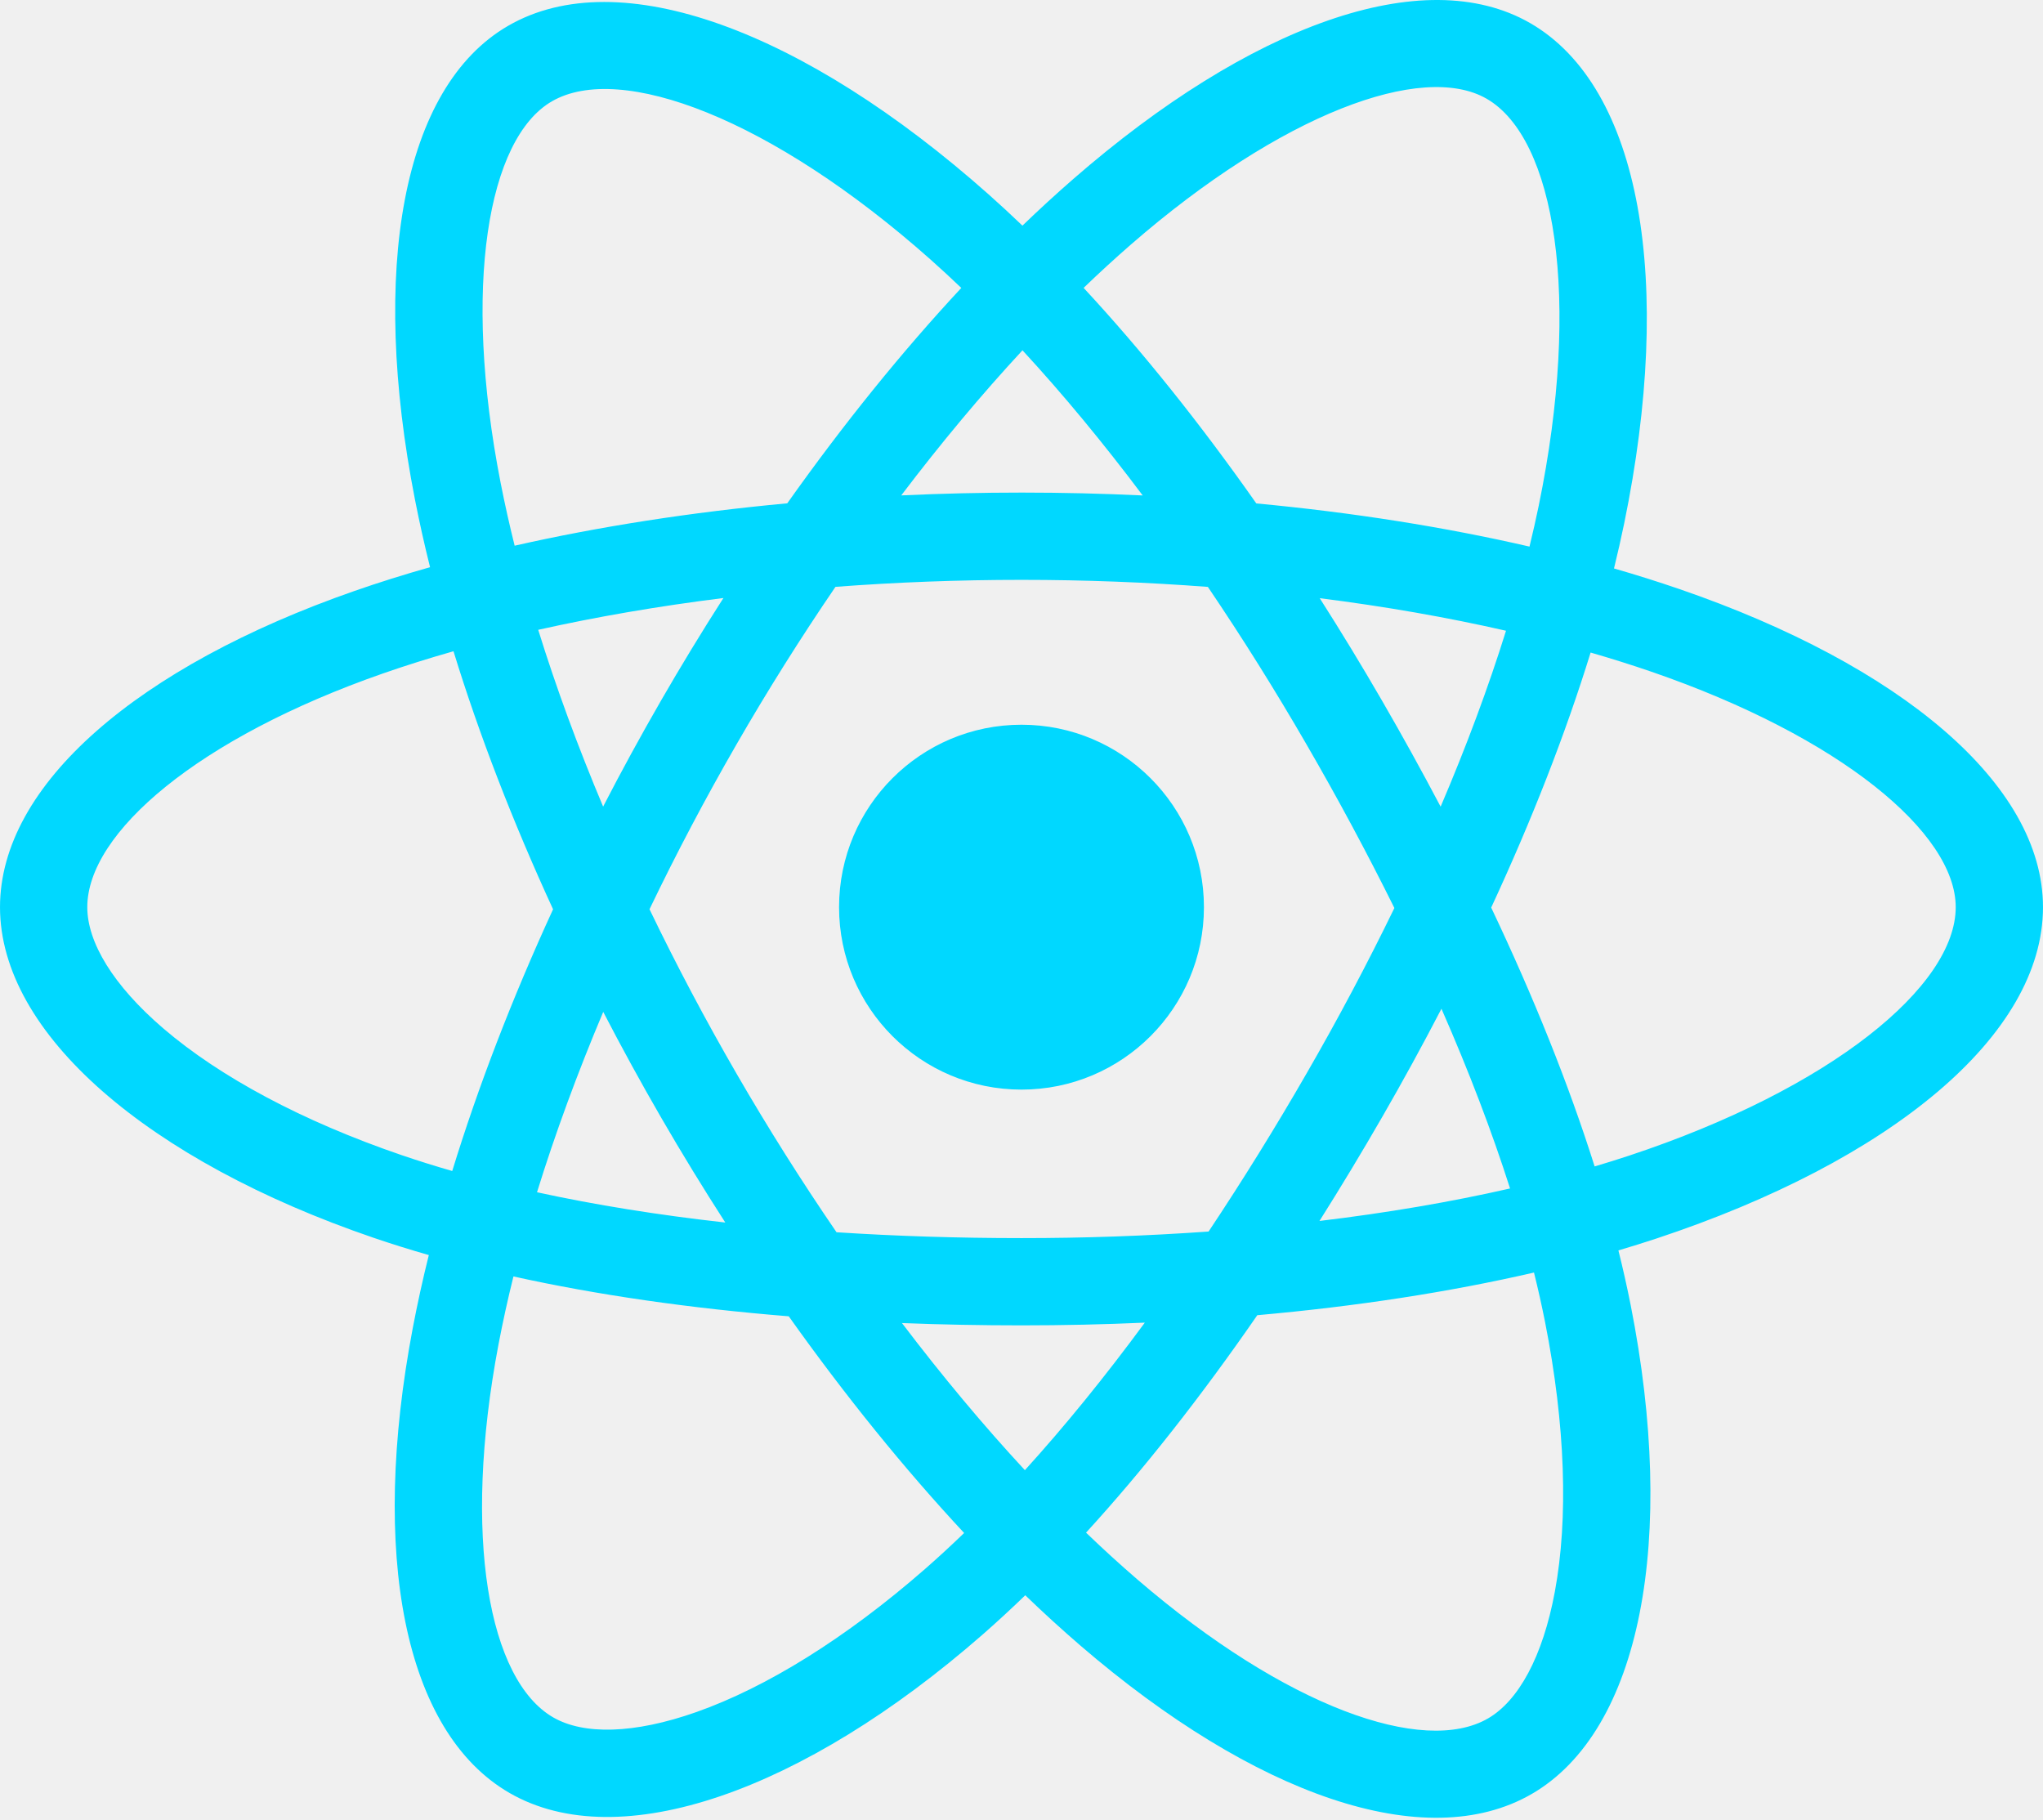
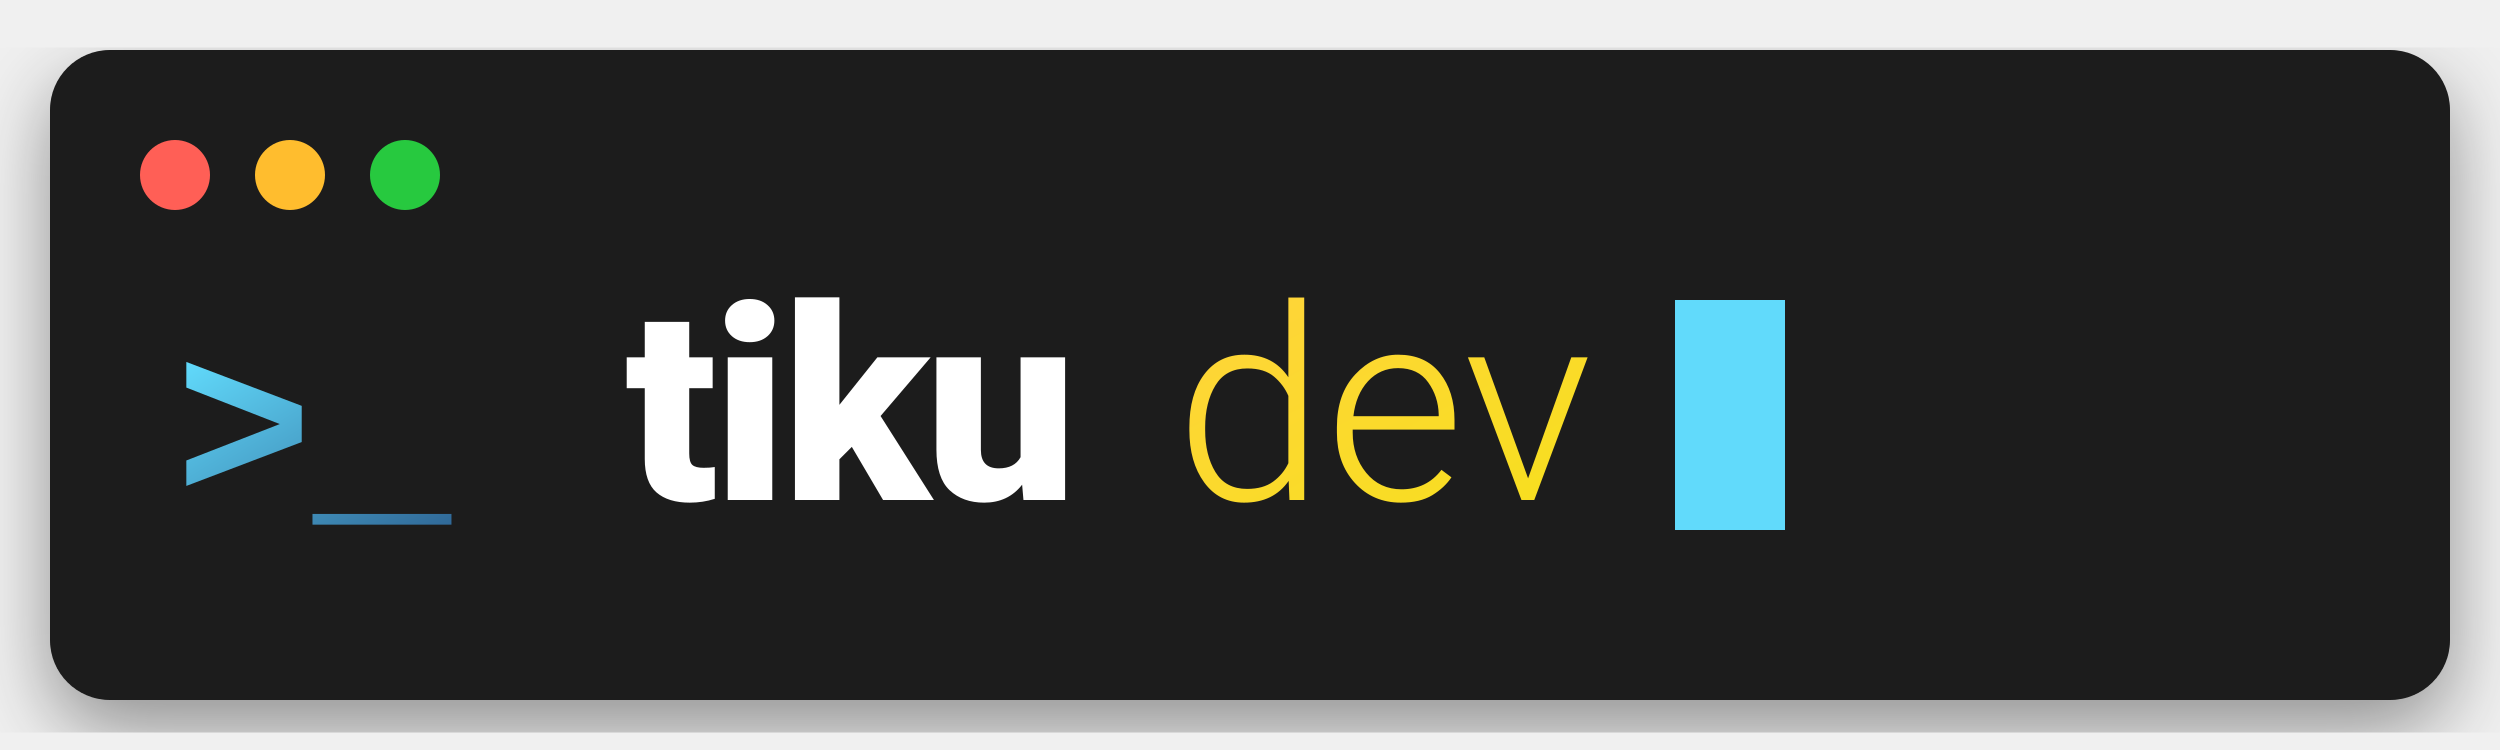
- <svg xmlns="http://www.w3.org/2000/svg" aria-hidden="true" role="img" class="iconify iconify--logos" width="35.93" height="32" preserveAspectRatio="xMidYMid meet" viewBox="0 0 256 228">
-   <path fill="#00D8FF" d="M210.483 73.824a171.49 171.49 0 0 0-8.24-2.597c.465-1.9.893-3.777 1.273-5.621c6.238-30.281 2.16-54.676-11.769-62.708c-13.355-7.7-35.196.329-57.254 19.526a171.23 171.23 0 0 0-6.375 5.848a155.866 155.866 0 0 0-4.241-3.917C100.759 3.829 77.587-4.822 63.673 3.233C50.33 10.957 46.379 33.89 51.995 62.588a170.974 170.974 0 0 0 1.892 8.48c-3.28.932-6.445 1.924-9.474 2.98C17.309 83.498 0 98.307 0 113.668c0 15.865 18.582 31.778 46.812 41.427a145.52 145.52 0 0 0 6.921 2.165a167.467 167.467 0 0 0-2.01 9.138c-5.354 28.2-1.173 50.591 12.134 58.266c13.744 7.926 36.812-.22 59.273-19.855a145.567 145.567 0 0 0 5.342-4.923a168.064 168.064 0 0 0 6.92 6.314c21.758 18.722 43.246 26.282 56.54 18.586c13.731-7.949 18.194-32.003 12.4-61.268a145.016 145.016 0 0 0-1.535-6.842c1.62-.48 3.21-.974 4.76-1.488c29.348-9.723 48.443-25.443 48.443-41.52c0-15.417-17.868-30.326-45.517-39.844Zm-6.365 70.984c-1.4.463-2.836.91-4.3 1.345c-3.24-10.257-7.612-21.163-12.963-32.432c5.106-11 9.31-21.767 12.459-31.957c2.619.758 5.16 1.557 7.61 2.4c23.69 8.156 38.14 20.213 38.14 29.504c0 9.896-15.606 22.743-40.946 31.14Zm-10.514 20.834c2.562 12.94 2.927 24.64 1.23 33.787c-1.524 8.219-4.59 13.698-8.382 15.893c-8.067 4.67-25.32-1.4-43.927-17.412a156.726 156.726 0 0 1-6.437-5.87c7.214-7.889 14.423-17.06 21.459-27.246c12.376-1.098 24.068-2.894 34.671-5.345a134.17 134.17 0 0 1 1.386 6.193ZM87.276 214.515c-7.882 2.783-14.16 2.863-17.955.675c-8.075-4.657-11.432-22.636-6.853-46.752a156.923 156.923 0 0 1 1.869-8.499c10.486 2.32 22.093 3.988 34.498 4.994c7.084 9.967 14.501 19.128 21.976 27.15a134.668 134.668 0 0 1-4.877 4.492c-9.933 8.682-19.886 14.842-28.658 17.94ZM50.35 144.747c-12.483-4.267-22.792-9.812-29.858-15.863c-6.35-5.437-9.555-10.836-9.555-15.216c0-9.322 13.897-21.212 37.076-29.293c2.813-.98 5.757-1.905 8.812-2.773c3.204 10.42 7.406 21.315 12.477 32.332c-5.137 11.18-9.399 22.249-12.634 32.792a134.718 134.718 0 0 1-6.318-1.979Zm12.378-84.26c-4.811-24.587-1.616-43.134 6.425-47.789c8.564-4.958 27.502 2.111 47.463 19.835a144.318 144.318 0 0 1 3.841 3.545c-7.438 7.987-14.787 17.08-21.808 26.988c-12.04 1.116-23.565 2.908-34.161 5.309a160.342 160.342 0 0 1-1.76-7.887Zm110.427 27.268a347.8 347.8 0 0 0-7.785-12.803c8.168 1.033 15.994 2.404 23.343 4.08c-2.206 7.072-4.956 14.465-8.193 22.045a381.151 381.151 0 0 0-7.365-13.322Zm-45.032-43.861c5.044 5.465 10.096 11.566 15.065 18.186a322.04 322.04 0 0 0-30.257-.006c4.974-6.559 10.069-12.652 15.192-18.18ZM82.802 87.83a323.167 323.167 0 0 0-7.227 13.238c-3.184-7.553-5.909-14.98-8.134-22.152c7.304-1.634 15.093-2.97 23.209-3.984a321.524 321.524 0 0 0-7.848 12.897Zm8.081 65.352c-8.385-.936-16.291-2.203-23.593-3.793c2.26-7.3 5.045-14.885 8.298-22.6a321.187 321.187 0 0 0 7.257 13.246c2.594 4.48 5.28 8.868 8.038 13.147Zm37.542 31.03c-5.184-5.592-10.354-11.779-15.403-18.433c4.902.192 9.899.29 14.978.29c5.218 0 10.376-.117 15.453-.343c-4.985 6.774-10.018 12.97-15.028 18.486Zm52.198-57.817c3.422 7.8 6.306 15.345 8.596 22.52c-7.422 1.694-15.436 3.058-23.88 4.071a382.417 382.417 0 0 0 7.859-13.026a347.403 347.403 0 0 0 7.425-13.565Zm-16.898 8.101a358.557 358.557 0 0 1-12.281 19.815a329.4 329.4 0 0 1-23.444.823c-7.967 0-15.716-.248-23.178-.732a310.202 310.202 0 0 1-12.513-19.846h.001a307.41 307.41 0 0 1-10.923-20.627a310.278 310.278 0 0 1 10.89-20.637l-.001.001a307.318 307.318 0 0 1 12.413-19.761c7.613-.576 15.42-.876 23.31-.876H128c7.926 0 15.743.303 23.354.883a329.357 329.357 0 0 1 12.335 19.695a358.489 358.489 0 0 1 11.036 20.54a329.472 329.472 0 0 1-11 20.722Zm22.56-122.124c8.572 4.944 11.906 24.881 6.52 51.026c-.344 1.668-.73 3.367-1.15 5.09c-10.622-2.452-22.155-4.275-34.23-5.408c-7.034-10.017-14.323-19.124-21.64-27.008a160.789 160.789 0 0 1 5.888-5.4c18.9-16.447 36.564-22.941 44.612-18.3ZM128 90.808c12.625 0 22.86 10.235 22.86 22.86s-10.235 22.86-22.86 22.86s-22.86-10.235-22.86-22.86s10.235-22.86 22.86-22.86Z" />
+ <svg xmlns="http://www.w3.org/2000/svg" viewBox="0 0 500 150" width="100%" height="100%">
+   <defs>
+     <linearGradient id="primary" x1="0%" y1="0%" x2="100%" y2="100%">
+       <stop offset="0%" stop-color="#61DAFB" />
+       <stop offset="100%" stop-color="#306998" />
+     </linearGradient>
+     <linearGradient id="accent" x1="0%" y1="0%" x2="100%" y2="100%">
+       <stop offset="0%" stop-color="#FFD43B" />
+       <stop offset="100%" stop-color="#F7DF1E" />
+     </linearGradient>
+     <filter id="shadow" x="-5%" y="-5%" width="110%" height="110%">
+       <feDropShadow dx="0" dy="6" stdDeviation="8" flood-opacity="0.4" flood-color="#000000" />
+     </filter>
+   </defs>
+   <rect x="10" y="10" width="480" height="130" rx="12" ry="12" fill="#1E1E1E" filter="url(#shadow)" />
+   <circle cx="35" cy="35" r="7" fill="#FF5F56" />
+   <circle cx="58" cy="35" r="7" fill="#FFBD2E" />
+   <circle cx="81" cy="35" r="7" fill="#27C93F" />
+   <text x="35" y="100" font-family="'Fira Code', 'Consolas', 'Courier New', monospace" font-size="46" font-weight="bold" fill="url(#primary)">&gt;_</text>
+   <text x="125" y="100" font-family="system-ui, -apple-system, BlinkMacSystemFont, 'Segoe UI', Roboto, sans-serif" font-size="54" font-weight="800" fill="#FFFFFF" letter-spacing="-1">tiku</text>
+   <text x="235" y="100" font-family="system-ui, -apple-system, BlinkMacSystemFont, 'Segoe UI', Roboto, sans-serif" font-size="54" font-weight="300" fill="url(#accent)">dev</text>
+   <rect x="335" y="60" width="22" height="46" fill="#61DAFB">
+     <animate attributeName="opacity" values="1;0;1" dur="1.2s" repeatCount="indefinite" />
+   </rect>
</svg>
